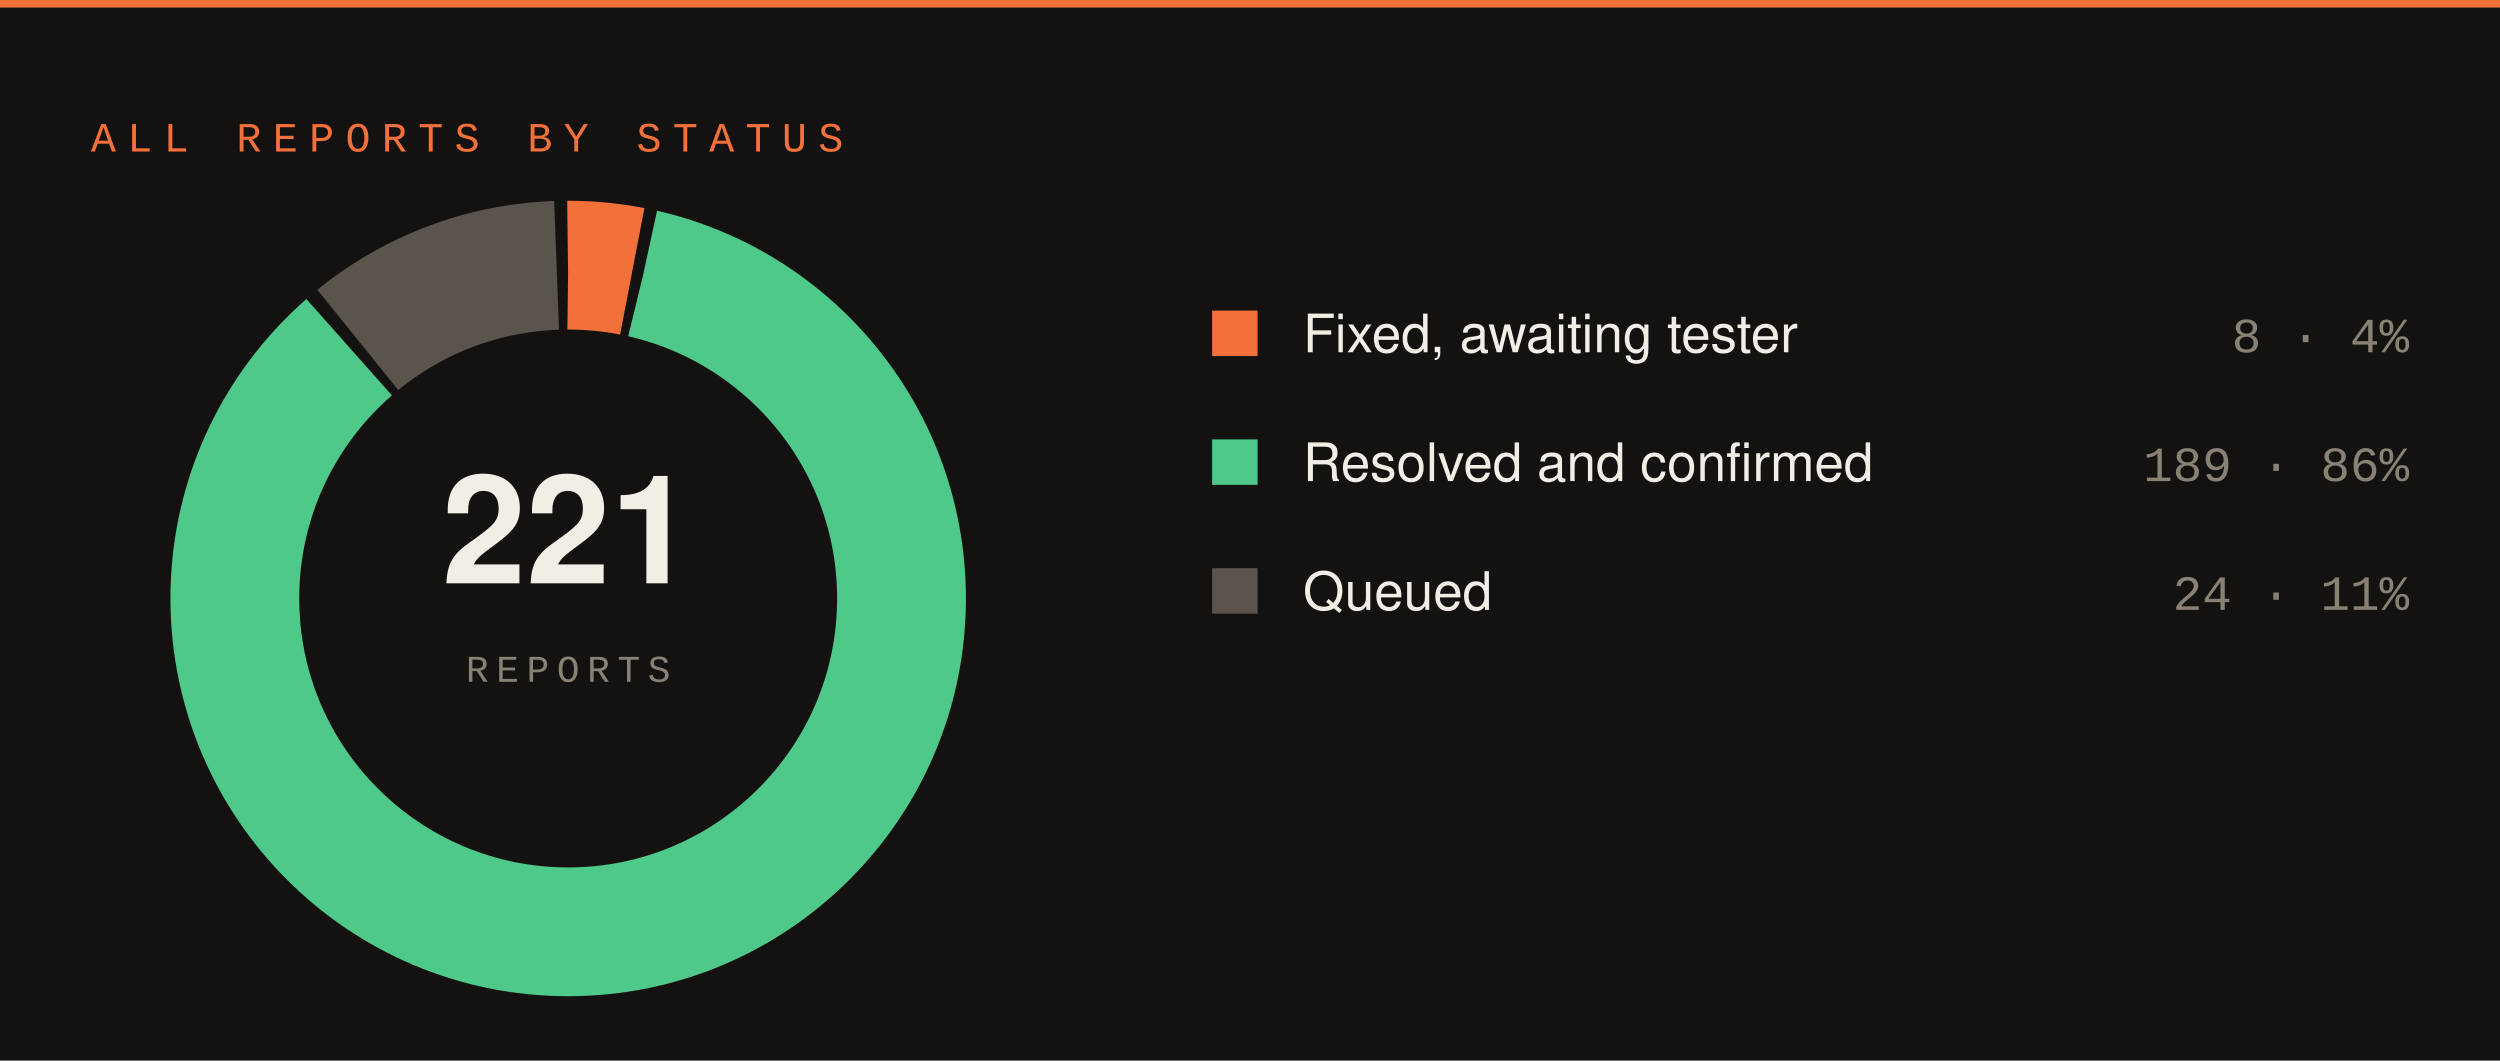
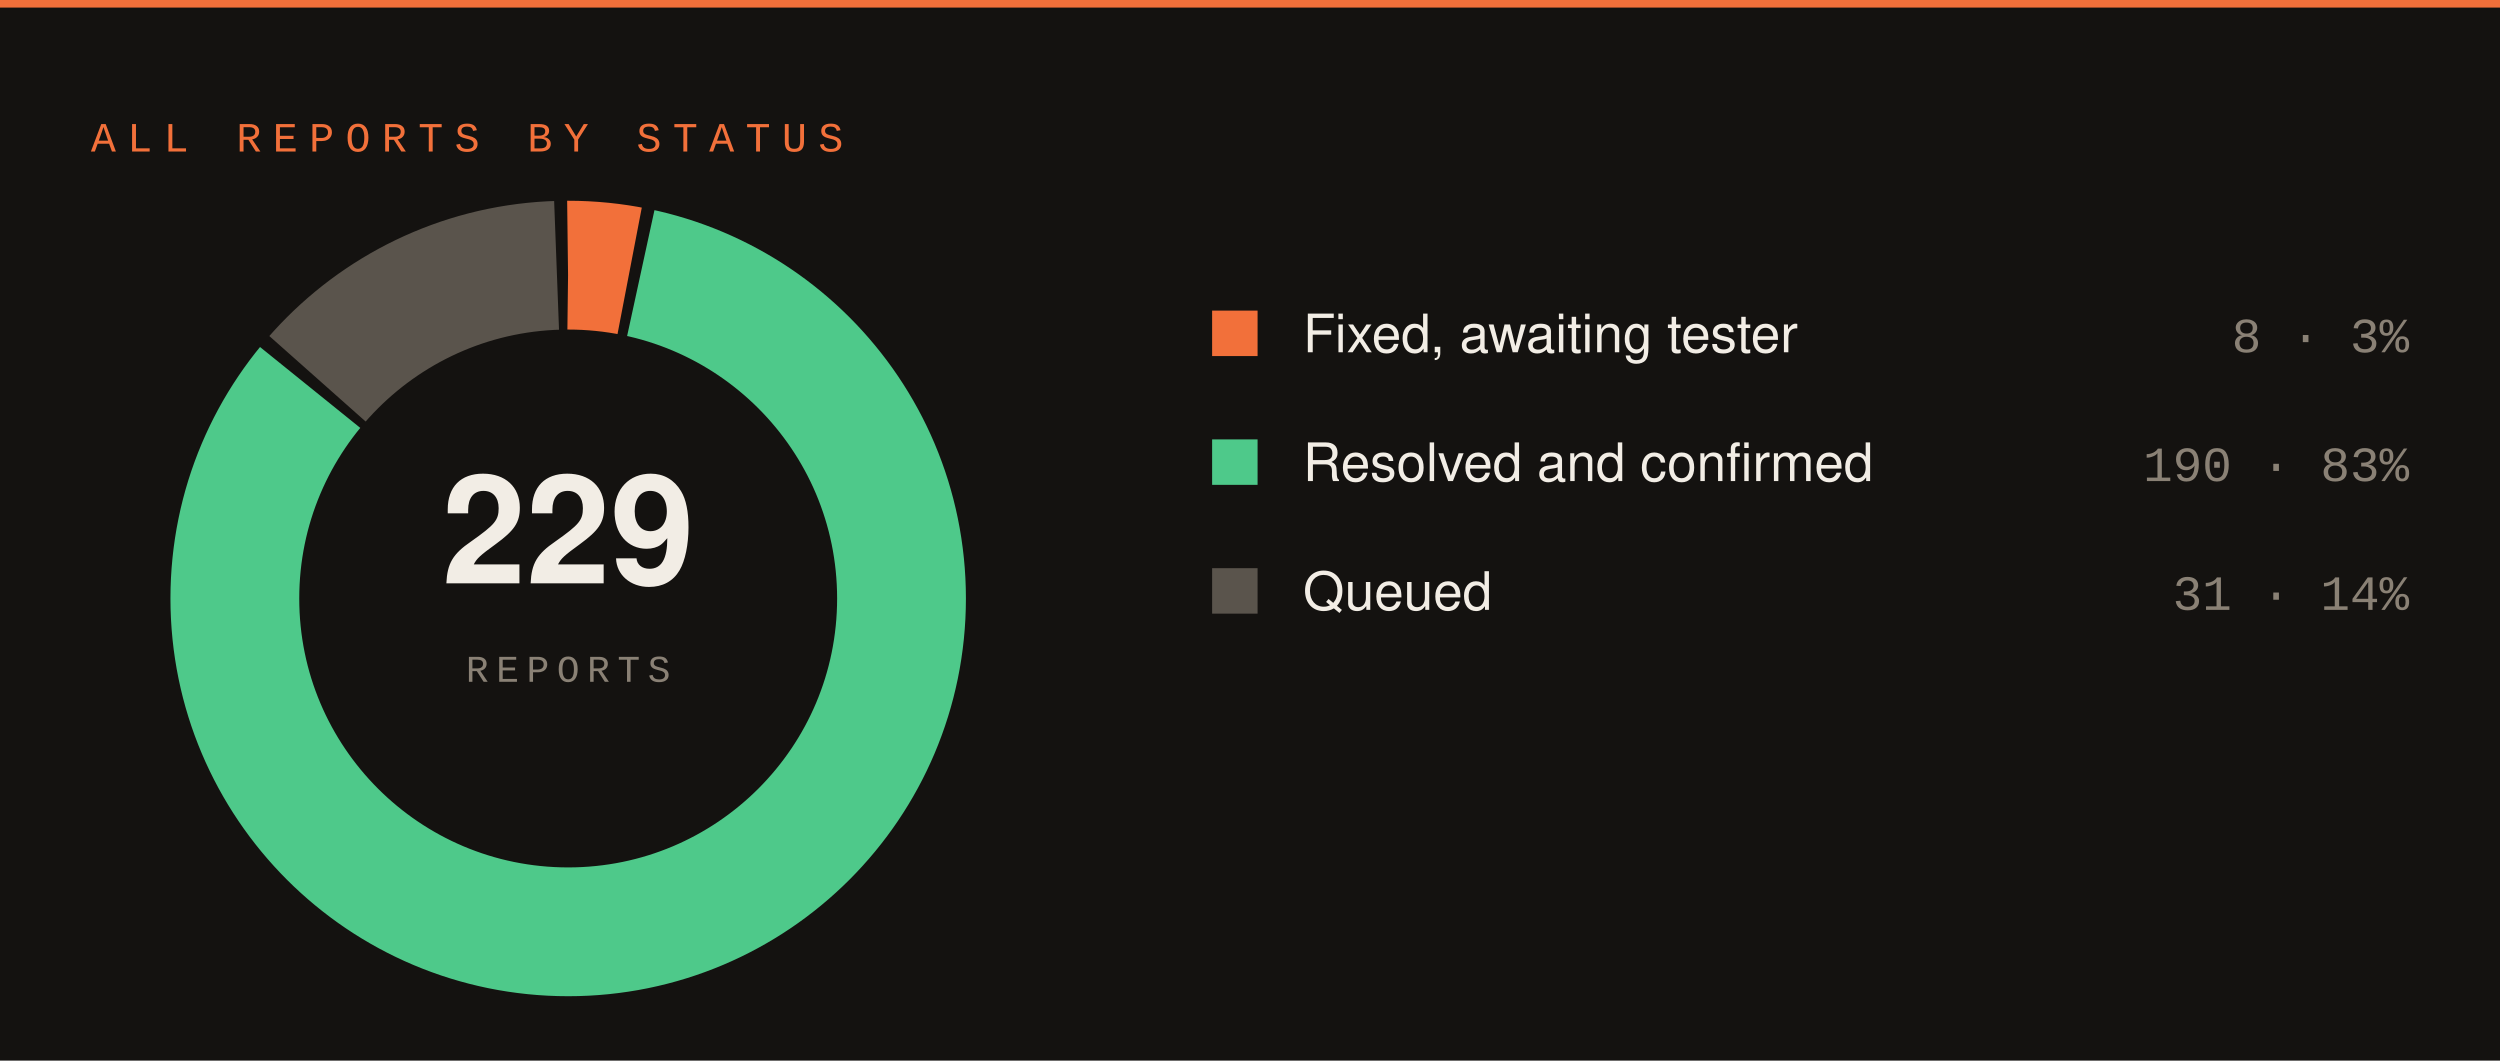
<svg xmlns="http://www.w3.org/2000/svg" width="660" height="280" viewBox="0 0 660 280">
  <rect width="660" height="280" fill="#141210" />
  <rect x="0" y="0" width="660" height="2" fill="#f2703a" />
  <text x="24" y="40" font-family="SFMono-Regular,Consolas,Liberation Mono,monospace" font-size="11" letter-spacing="3" fill="#f2703a">ALL REPORTS BY STATUS</text>
-   <circle cx="150" cy="158" r="88" fill="none" stroke="#f2703a" stroke-width="34" stroke-dasharray="17.02 535.91" stroke-dashoffset="-0.00" transform="rotate(-90 150 158)" />
-   <circle cx="150" cy="158" r="88" fill="none" stroke="#4ec98a" stroke-width="34" stroke-dasharray="469.86 83.06" stroke-dashoffset="-20.02" transform="rotate(-90 150 158)" />
-   <circle cx="150" cy="158" r="88" fill="none" stroke="#5a544c" stroke-width="34" stroke-dasharray="57.05 495.87" stroke-dashoffset="-492.87" transform="rotate(-90 150 158)" />
-   <text x="150" y="154" font-family="-apple-system,Segoe UI,Helvetica,Arial,sans-serif" font-size="40" font-weight="700" fill="#f2ede5" text-anchor="middle">221</text>
+   <circle cx="150" cy="158" r="88" fill="none" stroke="#f2703a" stroke-width="34" stroke-dasharray="16.32 536.60" stroke-dashoffset="-0.00" transform="rotate(-90 150 158)" />
+   <circle cx="150" cy="158" r="88" fill="none" stroke="#4ec98a" stroke-width="34" stroke-dasharray="455.75 97.17" stroke-dashoffset="-19.32" transform="rotate(-90 150 158)" />
+   <circle cx="150" cy="158" r="88" fill="none" stroke="#5a544c" stroke-width="34" stroke-dasharray="71.85 481.07" stroke-dashoffset="-478.07" transform="rotate(-90 150 158)" />
+   <text x="150" y="154" font-family="-apple-system,Segoe UI,Helvetica,Arial,sans-serif" font-size="40" font-weight="700" fill="#f2ede5" text-anchor="middle">229</text>
  <text x="150" y="180" font-family="SFMono-Regular,Consolas,Liberation Mono,monospace" font-size="10" letter-spacing="2" fill="#8a8175" text-anchor="middle">REPORTS</text>
  <rect x="320" y="82" width="12" height="12" fill="#f2703a" />
  <text x="344" y="93" font-family="-apple-system,Segoe UI,Helvetica,Arial,sans-serif" font-size="14" fill="#f2ede5">Fixed, awaiting tester</text>
-   <text x="636" y="93" font-family="SFMono-Regular,Consolas,Liberation Mono,monospace" font-size="13" fill="#8a8175" text-anchor="end">8 · 4%</text>
+   <text x="636" y="93" font-family="SFMono-Regular,Consolas,Liberation Mono,monospace" font-size="13" fill="#8a8175" text-anchor="end">8 · 3%</text>
  <rect x="320" y="116" width="12" height="12" fill="#4ec98a" />
  <text x="344" y="127" font-family="-apple-system,Segoe UI,Helvetica,Arial,sans-serif" font-size="14" fill="#f2ede5">Resolved and confirmed</text>
-   <text x="636" y="127" font-family="SFMono-Regular,Consolas,Liberation Mono,monospace" font-size="13" fill="#8a8175" text-anchor="end">189 · 86%</text>
+   <text x="636" y="127" font-family="SFMono-Regular,Consolas,Liberation Mono,monospace" font-size="13" fill="#8a8175" text-anchor="end">190 · 83%</text>
  <rect x="320" y="150" width="12" height="12" fill="#5a544c" />
  <text x="344" y="161" font-family="-apple-system,Segoe UI,Helvetica,Arial,sans-serif" font-size="14" fill="#f2ede5">Queued</text>
-   <text x="636" y="161" font-family="SFMono-Regular,Consolas,Liberation Mono,monospace" font-size="13" fill="#8a8175" text-anchor="end">24 · 11%</text>
+   <text x="636" y="161" font-family="SFMono-Regular,Consolas,Liberation Mono,monospace" font-size="13" fill="#8a8175" text-anchor="end">31 · 14%</text>
</svg>
